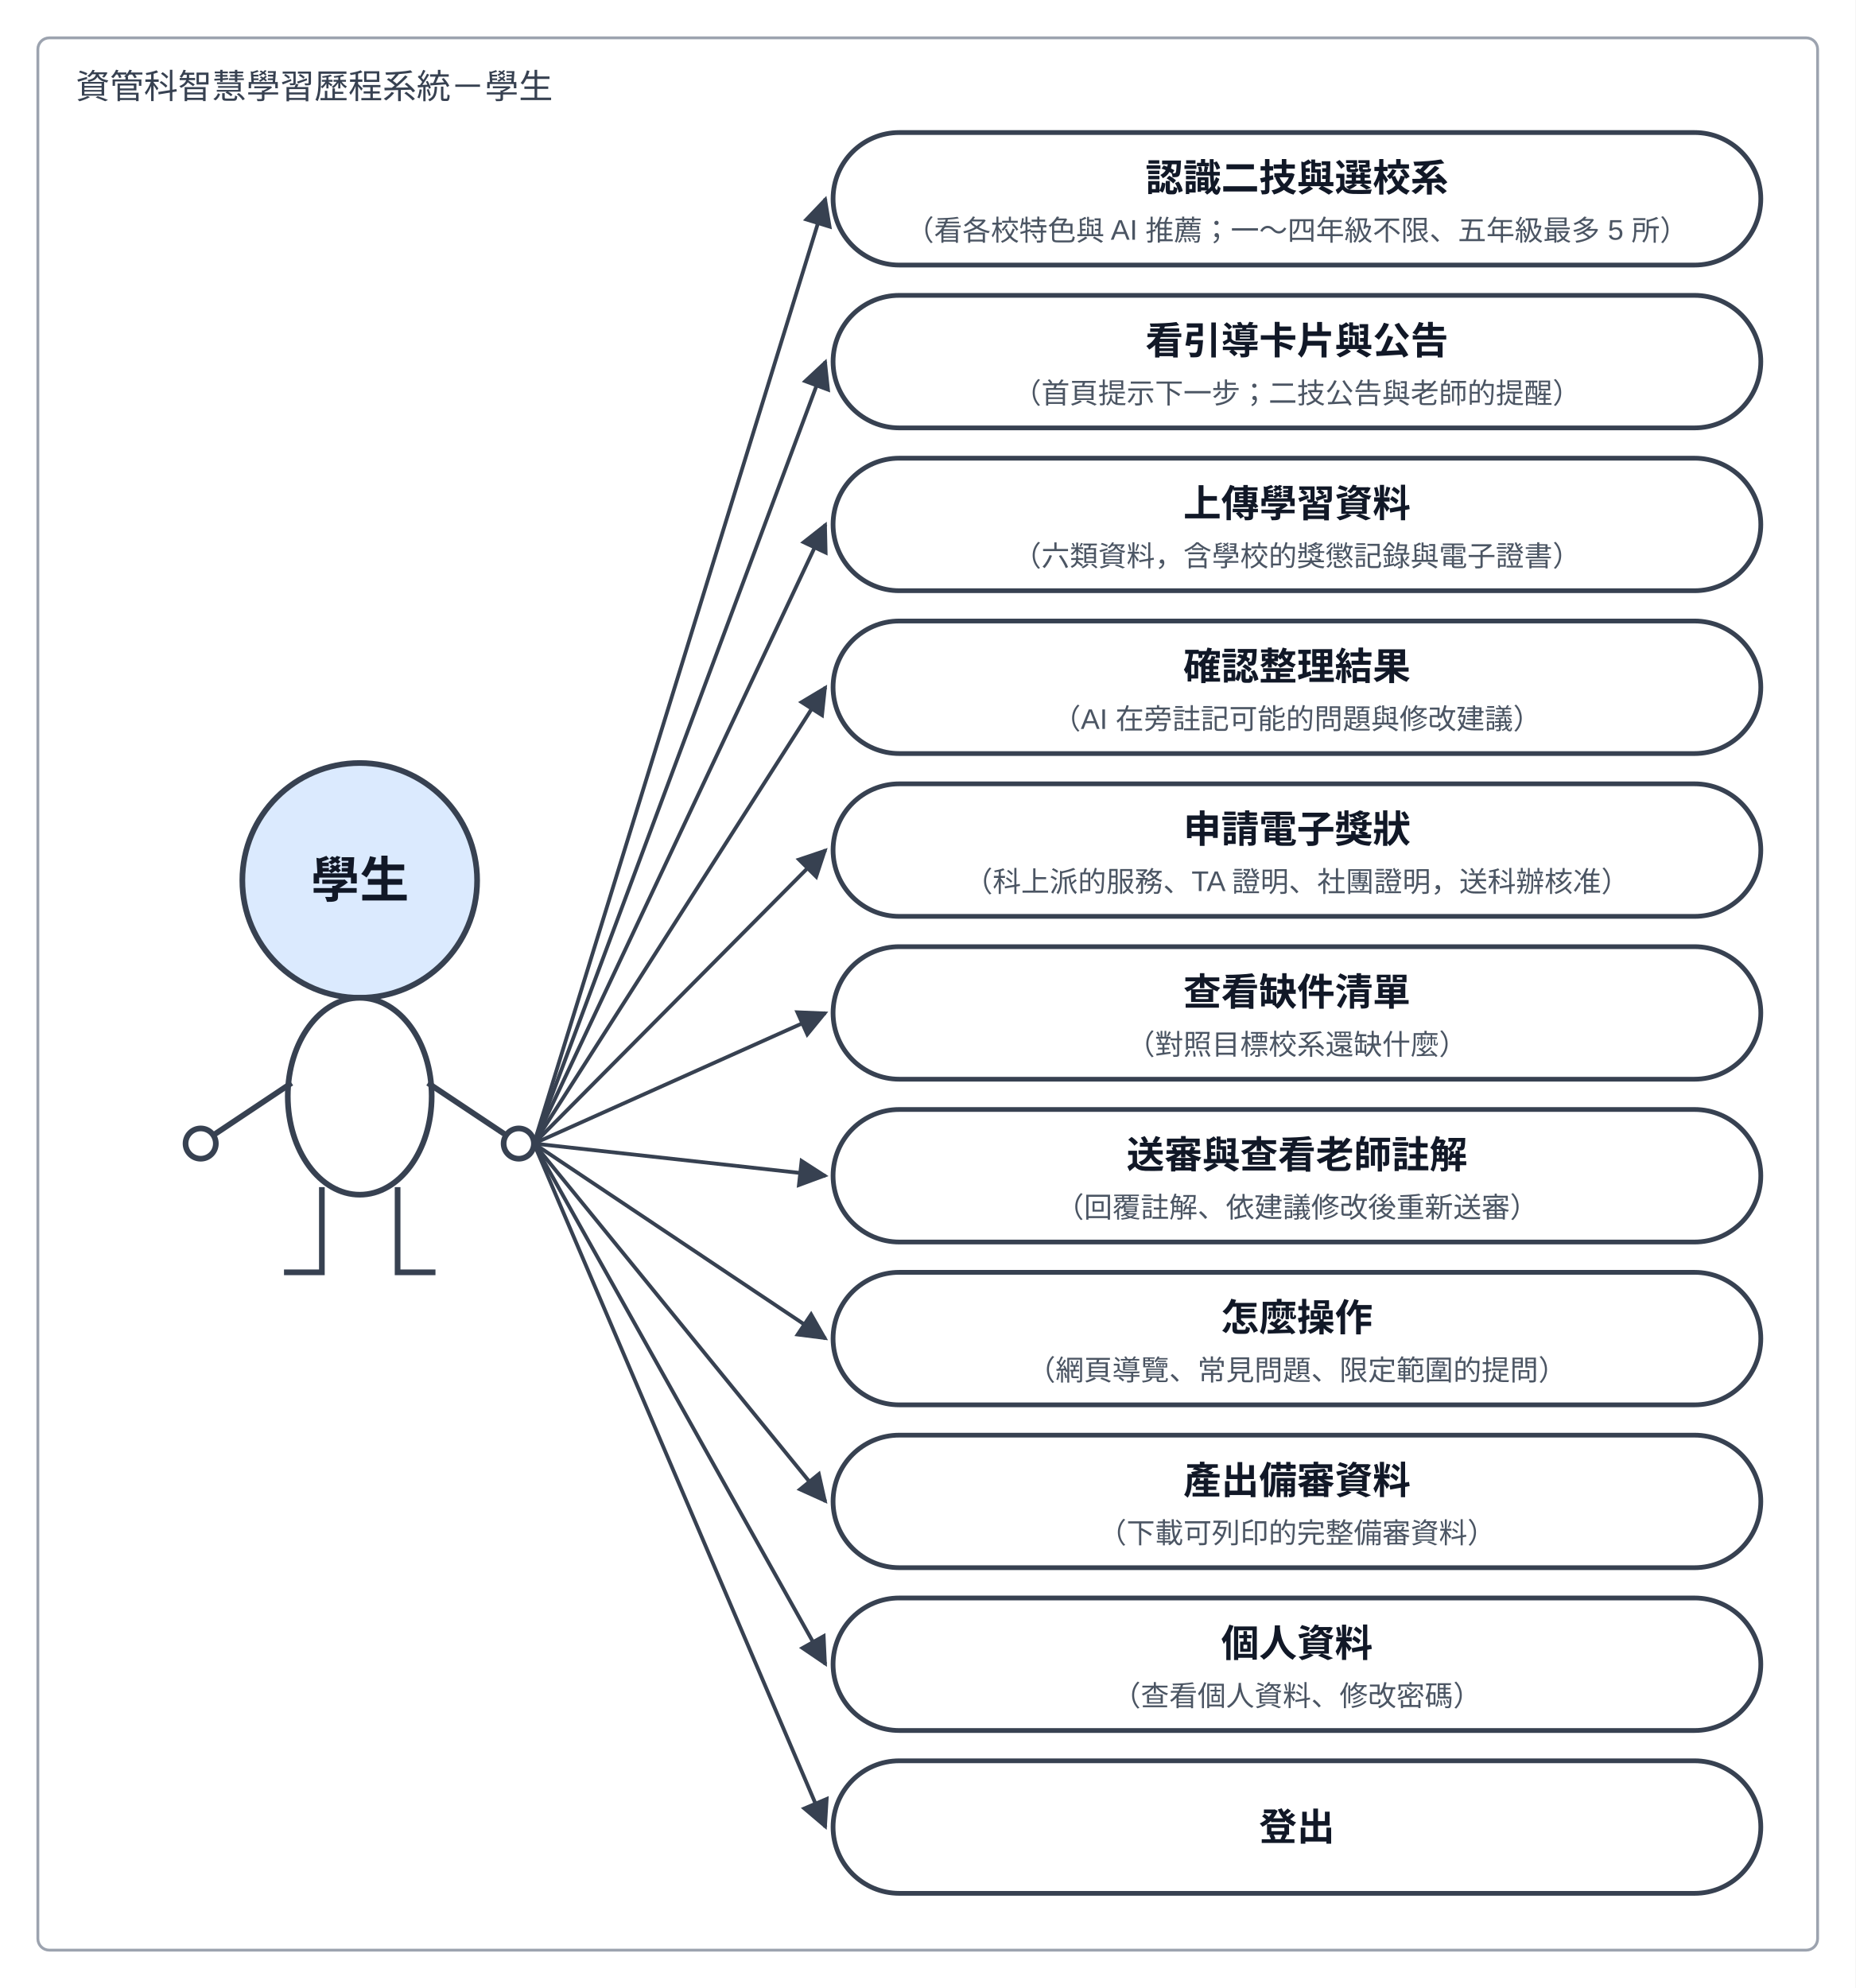
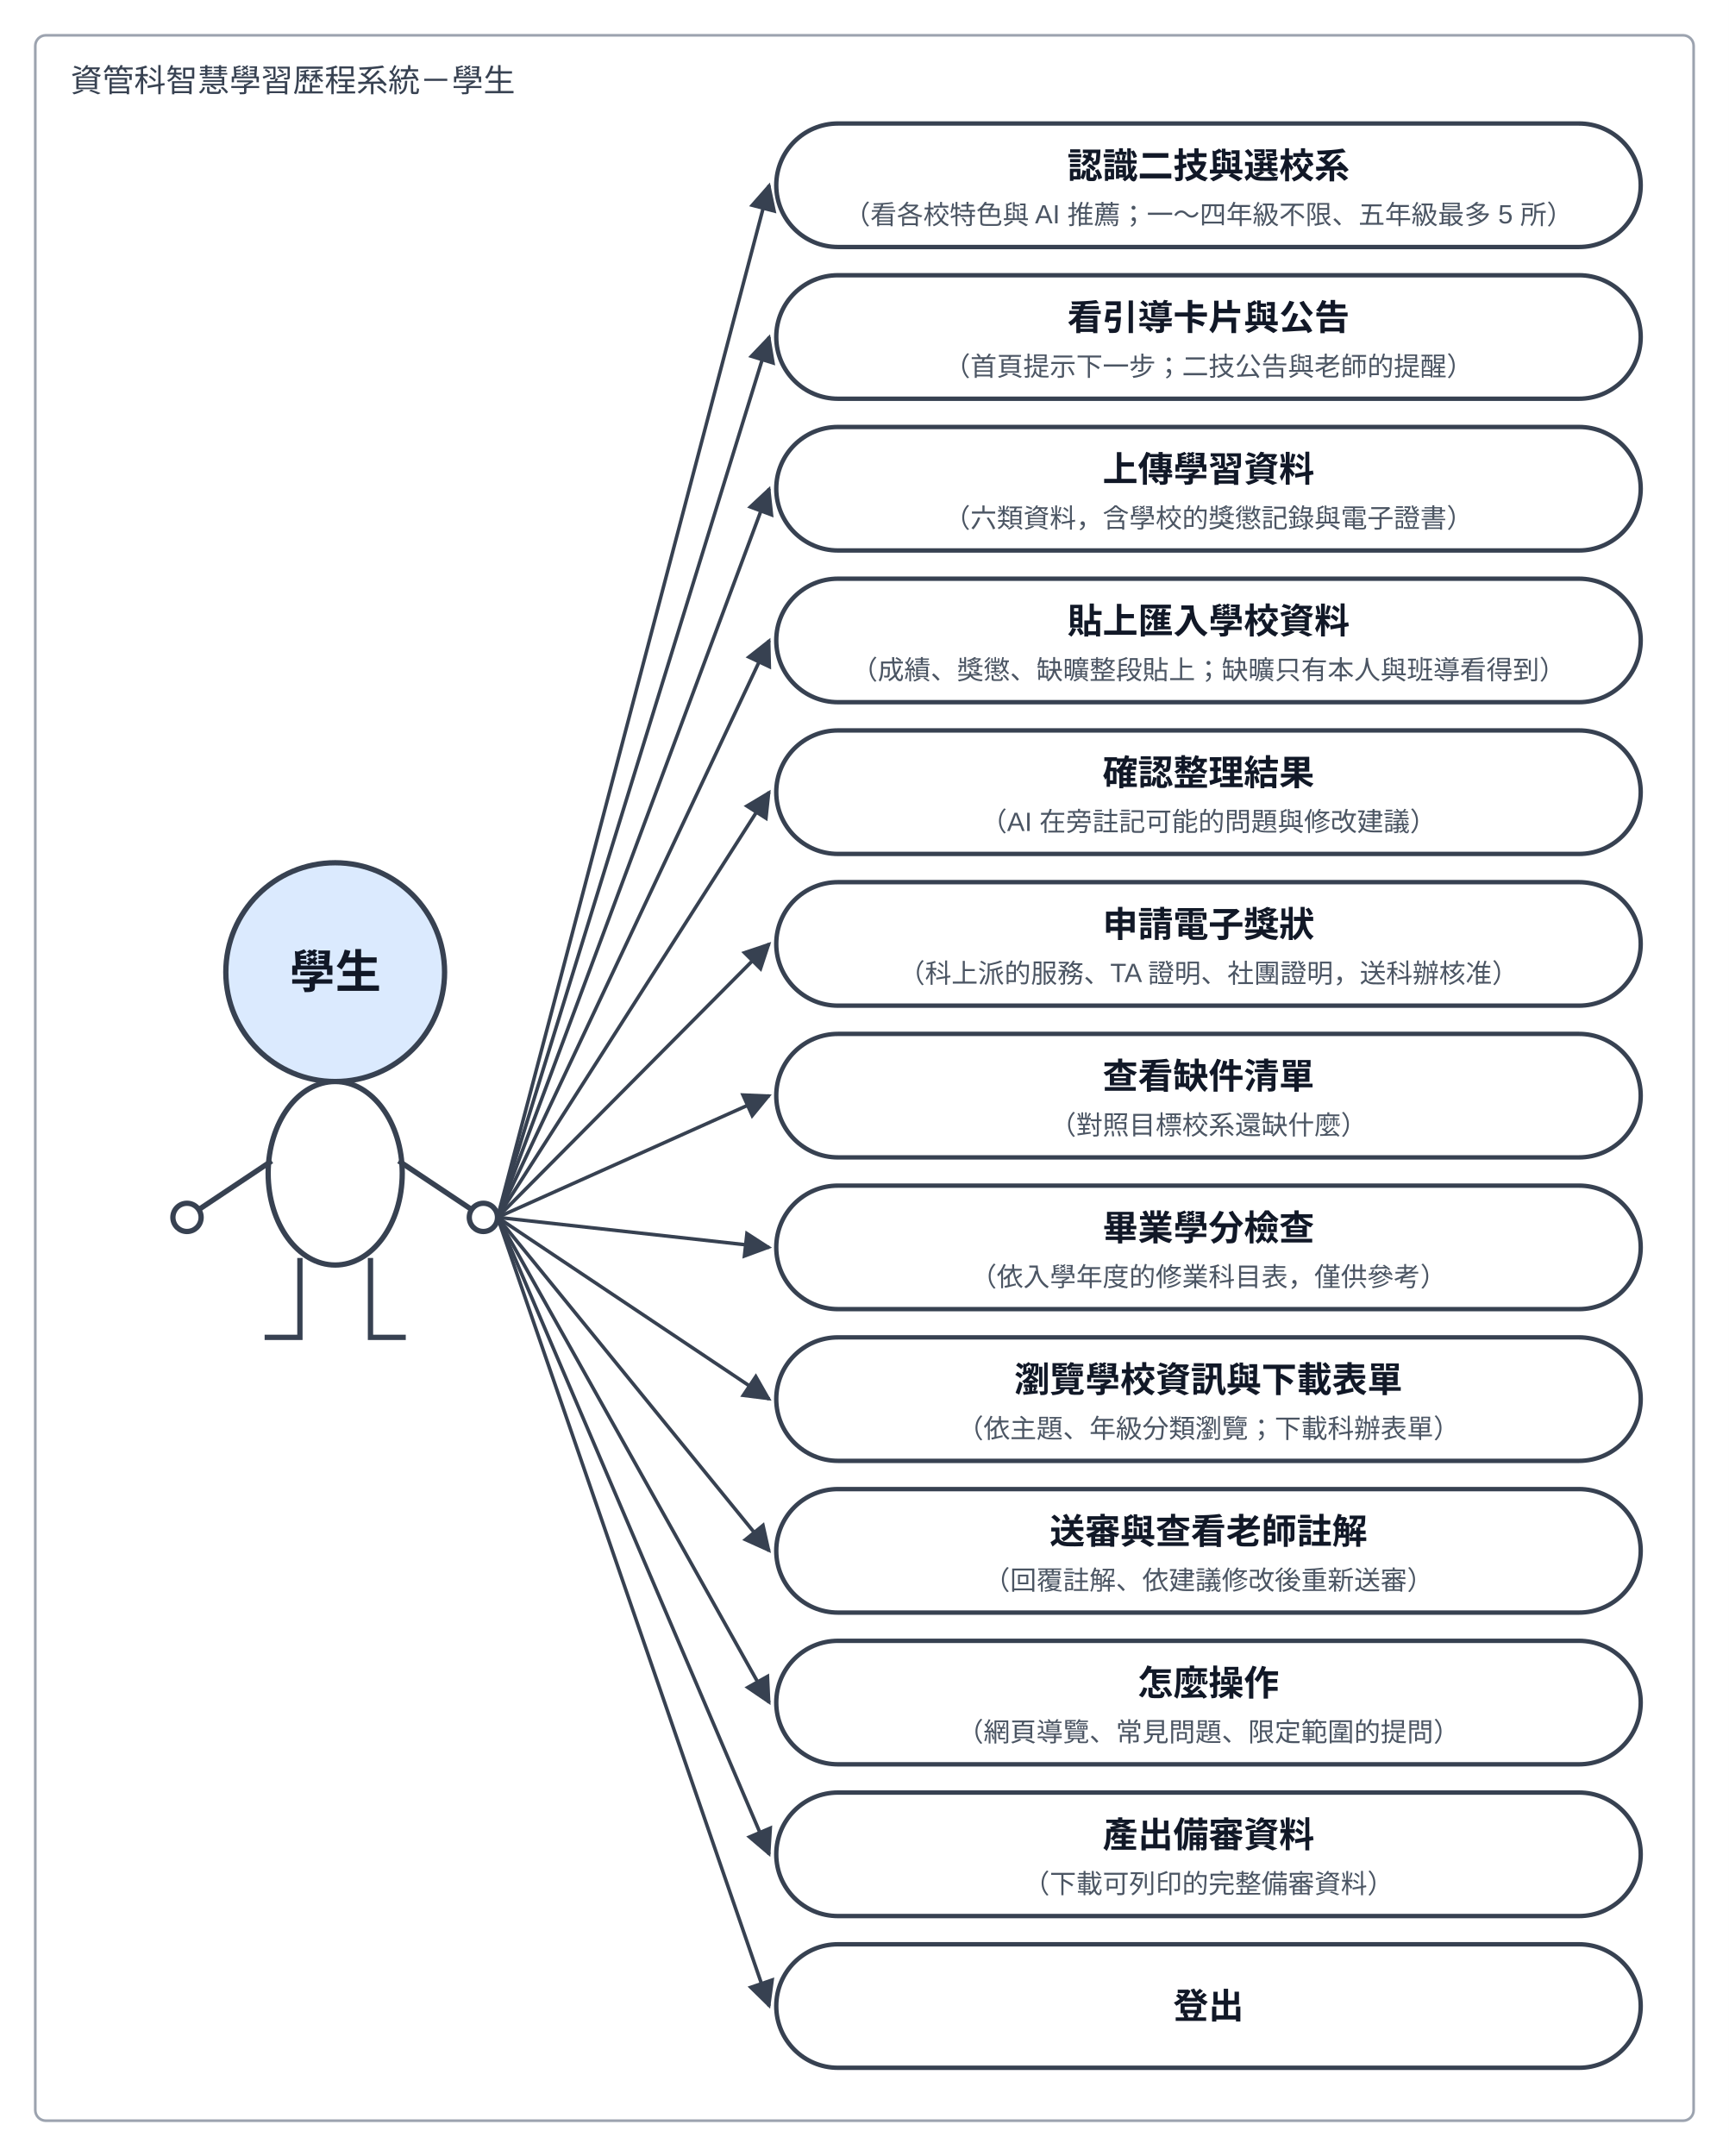
- <svg xmlns="http://www.w3.org/2000/svg" width="980" height="1050" viewBox="0 0 980 1050" font-family="Microsoft JhengHei, Noto Sans TC, Arial, sans-serif">
-   <rect width="980" height="1050" fill="#FFFFFF" />
+ <svg xmlns="http://www.w3.org/2000/svg" width="980" height="1222" viewBox="0 0 980 1222" font-family="Microsoft JhengHei, Noto Sans TC, Arial, sans-serif">
+   <rect width="980" height="1222" fill="#FFFFFF" />
  <defs>
    <marker id="arrow" viewBox="0 0 10 10" refX="9" refY="5" markerWidth="8" markerHeight="8" orient="auto-start-reverse">
      <path d="M0,0 L10,5 L0,10 z" fill="#374151" />
    </marker>
  </defs>
-   <rect x="20" y="20" width="940" height="1010" fill="none" stroke="#9CA3AF" stroke-width="1.5" rx="6" />
+   <rect x="20" y="20" width="940" height="1182" fill="none" stroke="#9CA3AF" stroke-width="1.5" rx="6" />
  <text x="40" y="52" font-size="18" fill="#374151">資管科智慧學習歷程系統－學生</text>
-   <circle cx="190" cy="465.0" r="62" fill="#DBEAFE" stroke="#374151" stroke-width="3" />
-   <text x="190" y="474.0" font-size="26" font-weight="bold" text-anchor="middle" fill="#111827">學生</text>
-   <ellipse cx="190" cy="579.0" rx="38" ry="52" fill="#FFFFFF" stroke="#374151" stroke-width="3" />
-   <path d="M154,572.0 L112,600.0" stroke="#374151" stroke-width="3" fill="none" />
-   <circle cx="106" cy="604.0" r="8" fill="#FFFFFF" stroke="#374151" stroke-width="3" />
-   <path d="M226,572.0 L268,600.0" stroke="#374151" stroke-width="3" fill="none" />
-   <circle cx="274" cy="604.0" r="8" fill="#FFFFFF" stroke="#374151" stroke-width="3" />
-   <path d="M170,627.0 L170,672.0 L150,672.0" stroke="#374151" stroke-width="3" fill="none" />
-   <path d="M210,627.0 L210,672.0 L230,672.0" stroke="#374151" stroke-width="3" fill="none" />
-   <path d="M282,604.0 L436,105.0" stroke="#374151" stroke-width="2" fill="none" marker-end="url(#arrow)" />
+   <circle cx="190" cy="551.0" r="62" fill="#DBEAFE" stroke="#374151" stroke-width="3" />
+   <text x="190" y="560.0" font-size="26" font-weight="bold" text-anchor="middle" fill="#111827">學生</text>
+   <ellipse cx="190" cy="665.0" rx="38" ry="52" fill="#FFFFFF" stroke="#374151" stroke-width="3" />
+   <path d="M154,658.0 L112,686.0" stroke="#374151" stroke-width="3" fill="none" />
+   <circle cx="106" cy="690.0" r="8" fill="#FFFFFF" stroke="#374151" stroke-width="3" />
+   <path d="M226,658.0 L268,686.0" stroke="#374151" stroke-width="3" fill="none" />
+   <circle cx="274" cy="690.0" r="8" fill="#FFFFFF" stroke="#374151" stroke-width="3" />
+   <path d="M170,713.0 L170,758.0 L150,758.0" stroke="#374151" stroke-width="3" fill="none" />
+   <path d="M210,713.0 L210,758.0 L230,758.0" stroke="#374151" stroke-width="3" fill="none" />
+   <path d="M282,690.0 L436,105.0" stroke="#374151" stroke-width="2" fill="none" marker-end="url(#arrow)" />
  <rect x="440" y="70" width="490" height="70" rx="35.0" fill="#FFFFFF" stroke="#374151" stroke-width="2.5" />
  <text x="685.0" y="101.0" font-size="20" font-weight="bold" text-anchor="middle" fill="#111827">認識二技與選校系</text>
  <text x="685.0" y="127.0" font-size="15" text-anchor="middle" fill="#4B5563">（看各校特色與 AI 推薦；一～四年級不限、五年級最多 5 所）</text>
-   <path d="M282,604.0 L436,191.0" stroke="#374151" stroke-width="2" fill="none" marker-end="url(#arrow)" />
+   <path d="M282,690.0 L436,191.0" stroke="#374151" stroke-width="2" fill="none" marker-end="url(#arrow)" />
  <rect x="440" y="156" width="490" height="70" rx="35.0" fill="#FFFFFF" stroke="#374151" stroke-width="2.5" />
  <text x="685.0" y="187.0" font-size="20" font-weight="bold" text-anchor="middle" fill="#111827">看引導卡片與公告</text>
  <text x="685.0" y="213.0" font-size="15" text-anchor="middle" fill="#4B5563">（首頁提示下一步；二技公告與老師的提醒）</text>
-   <path d="M282,604.0 L436,277.0" stroke="#374151" stroke-width="2" fill="none" marker-end="url(#arrow)" />
+   <path d="M282,690.0 L436,277.0" stroke="#374151" stroke-width="2" fill="none" marker-end="url(#arrow)" />
  <rect x="440" y="242" width="490" height="70" rx="35.0" fill="#FFFFFF" stroke="#374151" stroke-width="2.5" />
  <text x="685.0" y="273.0" font-size="20" font-weight="bold" text-anchor="middle" fill="#111827">上傳學習資料</text>
  <text x="685.0" y="299.0" font-size="15" text-anchor="middle" fill="#4B5563">（六類資料，含學校的獎懲記錄與電子證書）</text>
-   <path d="M282,604.0 L436,363.0" stroke="#374151" stroke-width="2" fill="none" marker-end="url(#arrow)" />
+   <path d="M282,690.0 L436,363.0" stroke="#374151" stroke-width="2" fill="none" marker-end="url(#arrow)" />
  <rect x="440" y="328" width="490" height="70" rx="35.0" fill="#FFFFFF" stroke="#374151" stroke-width="2.5" />
-   <text x="685.0" y="359.0" font-size="20" font-weight="bold" text-anchor="middle" fill="#111827">確認整理結果</text>
-   <text x="685.0" y="385.0" font-size="15" text-anchor="middle" fill="#4B5563">（AI 在旁註記可能的問題與修改建議）</text>
-   <path d="M282,604.0 L436,449.0" stroke="#374151" stroke-width="2" fill="none" marker-end="url(#arrow)" />
+   <text x="685.0" y="359.0" font-size="20" font-weight="bold" text-anchor="middle" fill="#111827">貼上匯入學校資料</text>
+   <text x="685.0" y="385.0" font-size="15" text-anchor="middle" fill="#4B5563">（成績、獎懲、缺曠整段貼上；缺曠只有本人與班導看得到）</text>
+   <path d="M282,690.0 L436,449.0" stroke="#374151" stroke-width="2" fill="none" marker-end="url(#arrow)" />
  <rect x="440" y="414" width="490" height="70" rx="35.0" fill="#FFFFFF" stroke="#374151" stroke-width="2.5" />
-   <text x="685.0" y="445.0" font-size="20" font-weight="bold" text-anchor="middle" fill="#111827">申請電子獎狀</text>
-   <text x="685.0" y="471.0" font-size="15" text-anchor="middle" fill="#4B5563">（科上派的服務、TA 證明、社團證明，送科辦核准）</text>
-   <path d="M282,604.0 L436,535.0" stroke="#374151" stroke-width="2" fill="none" marker-end="url(#arrow)" />
+   <text x="685.0" y="445.0" font-size="20" font-weight="bold" text-anchor="middle" fill="#111827">確認整理結果</text>
+   <text x="685.0" y="471.0" font-size="15" text-anchor="middle" fill="#4B5563">（AI 在旁註記可能的問題與修改建議）</text>
+   <path d="M282,690.0 L436,535.0" stroke="#374151" stroke-width="2" fill="none" marker-end="url(#arrow)" />
  <rect x="440" y="500" width="490" height="70" rx="35.0" fill="#FFFFFF" stroke="#374151" stroke-width="2.5" />
-   <text x="685.0" y="531.0" font-size="20" font-weight="bold" text-anchor="middle" fill="#111827">查看缺件清單</text>
-   <text x="685.0" y="557.0" font-size="15" text-anchor="middle" fill="#4B5563">（對照目標校系還缺什麼）</text>
-   <path d="M282,604.0 L436,621.0" stroke="#374151" stroke-width="2" fill="none" marker-end="url(#arrow)" />
+   <text x="685.0" y="531.0" font-size="20" font-weight="bold" text-anchor="middle" fill="#111827">申請電子獎狀</text>
+   <text x="685.0" y="557.0" font-size="15" text-anchor="middle" fill="#4B5563">（科上派的服務、TA 證明、社團證明，送科辦核准）</text>
+   <path d="M282,690.0 L436,621.0" stroke="#374151" stroke-width="2" fill="none" marker-end="url(#arrow)" />
  <rect x="440" y="586" width="490" height="70" rx="35.0" fill="#FFFFFF" stroke="#374151" stroke-width="2.5" />
-   <text x="685.0" y="617.0" font-size="20" font-weight="bold" text-anchor="middle" fill="#111827">送審與查看老師註解</text>
-   <text x="685.0" y="643.0" font-size="15" text-anchor="middle" fill="#4B5563">（回覆註解、依建議修改後重新送審）</text>
-   <path d="M282,604.0 L436,707.0" stroke="#374151" stroke-width="2" fill="none" marker-end="url(#arrow)" />
+   <text x="685.0" y="617.0" font-size="20" font-weight="bold" text-anchor="middle" fill="#111827">查看缺件清單</text>
+   <text x="685.0" y="643.0" font-size="15" text-anchor="middle" fill="#4B5563">（對照目標校系還缺什麼）</text>
+   <path d="M282,690.0 L436,707.0" stroke="#374151" stroke-width="2" fill="none" marker-end="url(#arrow)" />
  <rect x="440" y="672" width="490" height="70" rx="35.0" fill="#FFFFFF" stroke="#374151" stroke-width="2.5" />
-   <text x="685.0" y="703.0" font-size="20" font-weight="bold" text-anchor="middle" fill="#111827">怎麼操作</text>
-   <text x="685.0" y="729.0" font-size="15" text-anchor="middle" fill="#4B5563">（網頁導覽、常見問題、限定範圍的提問）</text>
-   <path d="M282,604.0 L436,793.0" stroke="#374151" stroke-width="2" fill="none" marker-end="url(#arrow)" />
+   <text x="685.0" y="703.0" font-size="20" font-weight="bold" text-anchor="middle" fill="#111827">畢業學分檢查</text>
+   <text x="685.0" y="729.0" font-size="15" text-anchor="middle" fill="#4B5563">（依入學年度的修業科目表，僅供參考）</text>
+   <path d="M282,690.0 L436,793.0" stroke="#374151" stroke-width="2" fill="none" marker-end="url(#arrow)" />
  <rect x="440" y="758" width="490" height="70" rx="35.0" fill="#FFFFFF" stroke="#374151" stroke-width="2.5" />
-   <text x="685.0" y="789.0" font-size="20" font-weight="bold" text-anchor="middle" fill="#111827">產出備審資料</text>
-   <text x="685.0" y="815.0" font-size="15" text-anchor="middle" fill="#4B5563">（下載可列印的完整備審資料）</text>
-   <path d="M282,604.0 L436,879.0" stroke="#374151" stroke-width="2" fill="none" marker-end="url(#arrow)" />
+   <text x="685.0" y="789.0" font-size="20" font-weight="bold" text-anchor="middle" fill="#111827">瀏覽學校資訊與下載表單</text>
+   <text x="685.0" y="815.0" font-size="15" text-anchor="middle" fill="#4B5563">（依主題、年級分類瀏覽；下載科辦表單）</text>
+   <path d="M282,690.0 L436,879.0" stroke="#374151" stroke-width="2" fill="none" marker-end="url(#arrow)" />
  <rect x="440" y="844" width="490" height="70" rx="35.0" fill="#FFFFFF" stroke="#374151" stroke-width="2.5" />
-   <text x="685.0" y="875.0" font-size="20" font-weight="bold" text-anchor="middle" fill="#111827">個人資料</text>
-   <text x="685.0" y="901.0" font-size="15" text-anchor="middle" fill="#4B5563">（查看個人資料、修改密碼）</text>
-   <path d="M282,604.0 L436,965.0" stroke="#374151" stroke-width="2" fill="none" marker-end="url(#arrow)" />
+   <text x="685.0" y="875.0" font-size="20" font-weight="bold" text-anchor="middle" fill="#111827">送審與查看老師註解</text>
+   <text x="685.0" y="901.0" font-size="15" text-anchor="middle" fill="#4B5563">（回覆註解、依建議修改後重新送審）</text>
+   <path d="M282,690.0 L436,965.0" stroke="#374151" stroke-width="2" fill="none" marker-end="url(#arrow)" />
  <rect x="440" y="930" width="490" height="70" rx="35.0" fill="#FFFFFF" stroke="#374151" stroke-width="2.5" />
-   <text x="685.0" y="972.0" font-size="20" font-weight="bold" text-anchor="middle" fill="#111827">登出</text>
+   <text x="685.0" y="961.0" font-size="20" font-weight="bold" text-anchor="middle" fill="#111827">怎麼操作</text>
+   <text x="685.0" y="987.0" font-size="15" text-anchor="middle" fill="#4B5563">（網頁導覽、常見問題、限定範圍的提問）</text>
+   <path d="M282,690.0 L436,1051.0" stroke="#374151" stroke-width="2" fill="none" marker-end="url(#arrow)" />
+   <rect x="440" y="1016" width="490" height="70" rx="35.0" fill="#FFFFFF" stroke="#374151" stroke-width="2.5" />
+   <text x="685.0" y="1047.0" font-size="20" font-weight="bold" text-anchor="middle" fill="#111827">產出備審資料</text>
+   <text x="685.0" y="1073.0" font-size="15" text-anchor="middle" fill="#4B5563">（下載可列印的完整備審資料）</text>
+   <path d="M282,690.0 L436,1137.0" stroke="#374151" stroke-width="2" fill="none" marker-end="url(#arrow)" />
+   <rect x="440" y="1102" width="490" height="70" rx="35.0" fill="#FFFFFF" stroke="#374151" stroke-width="2.5" />
+   <text x="685.0" y="1144.0" font-size="20" font-weight="bold" text-anchor="middle" fill="#111827">登出</text>
</svg>
